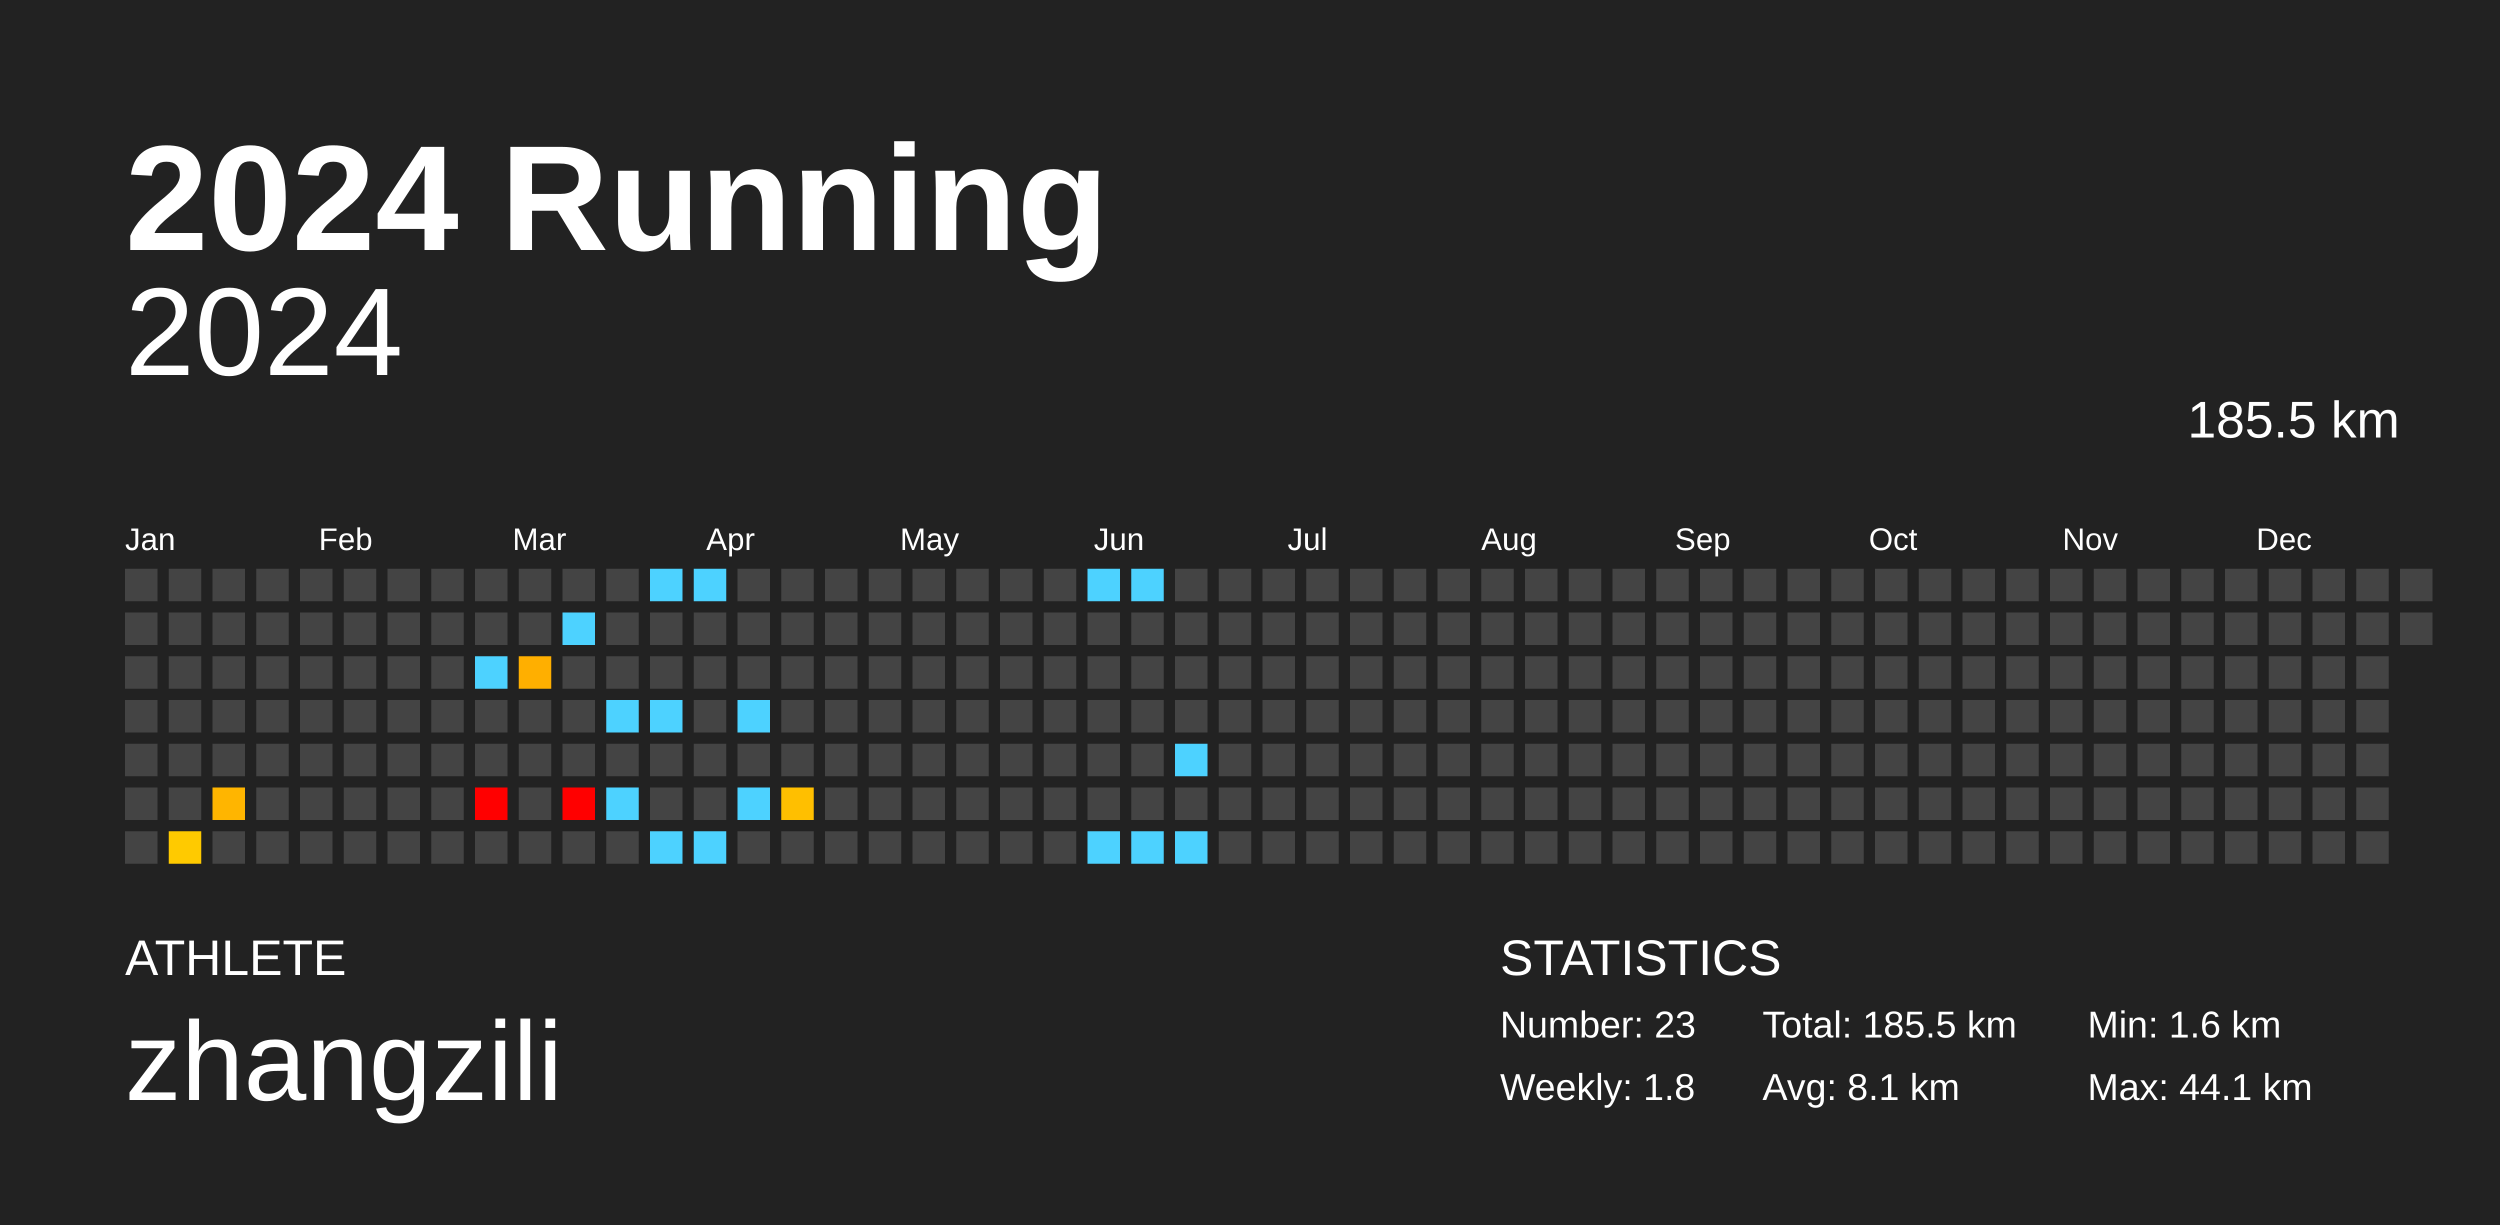
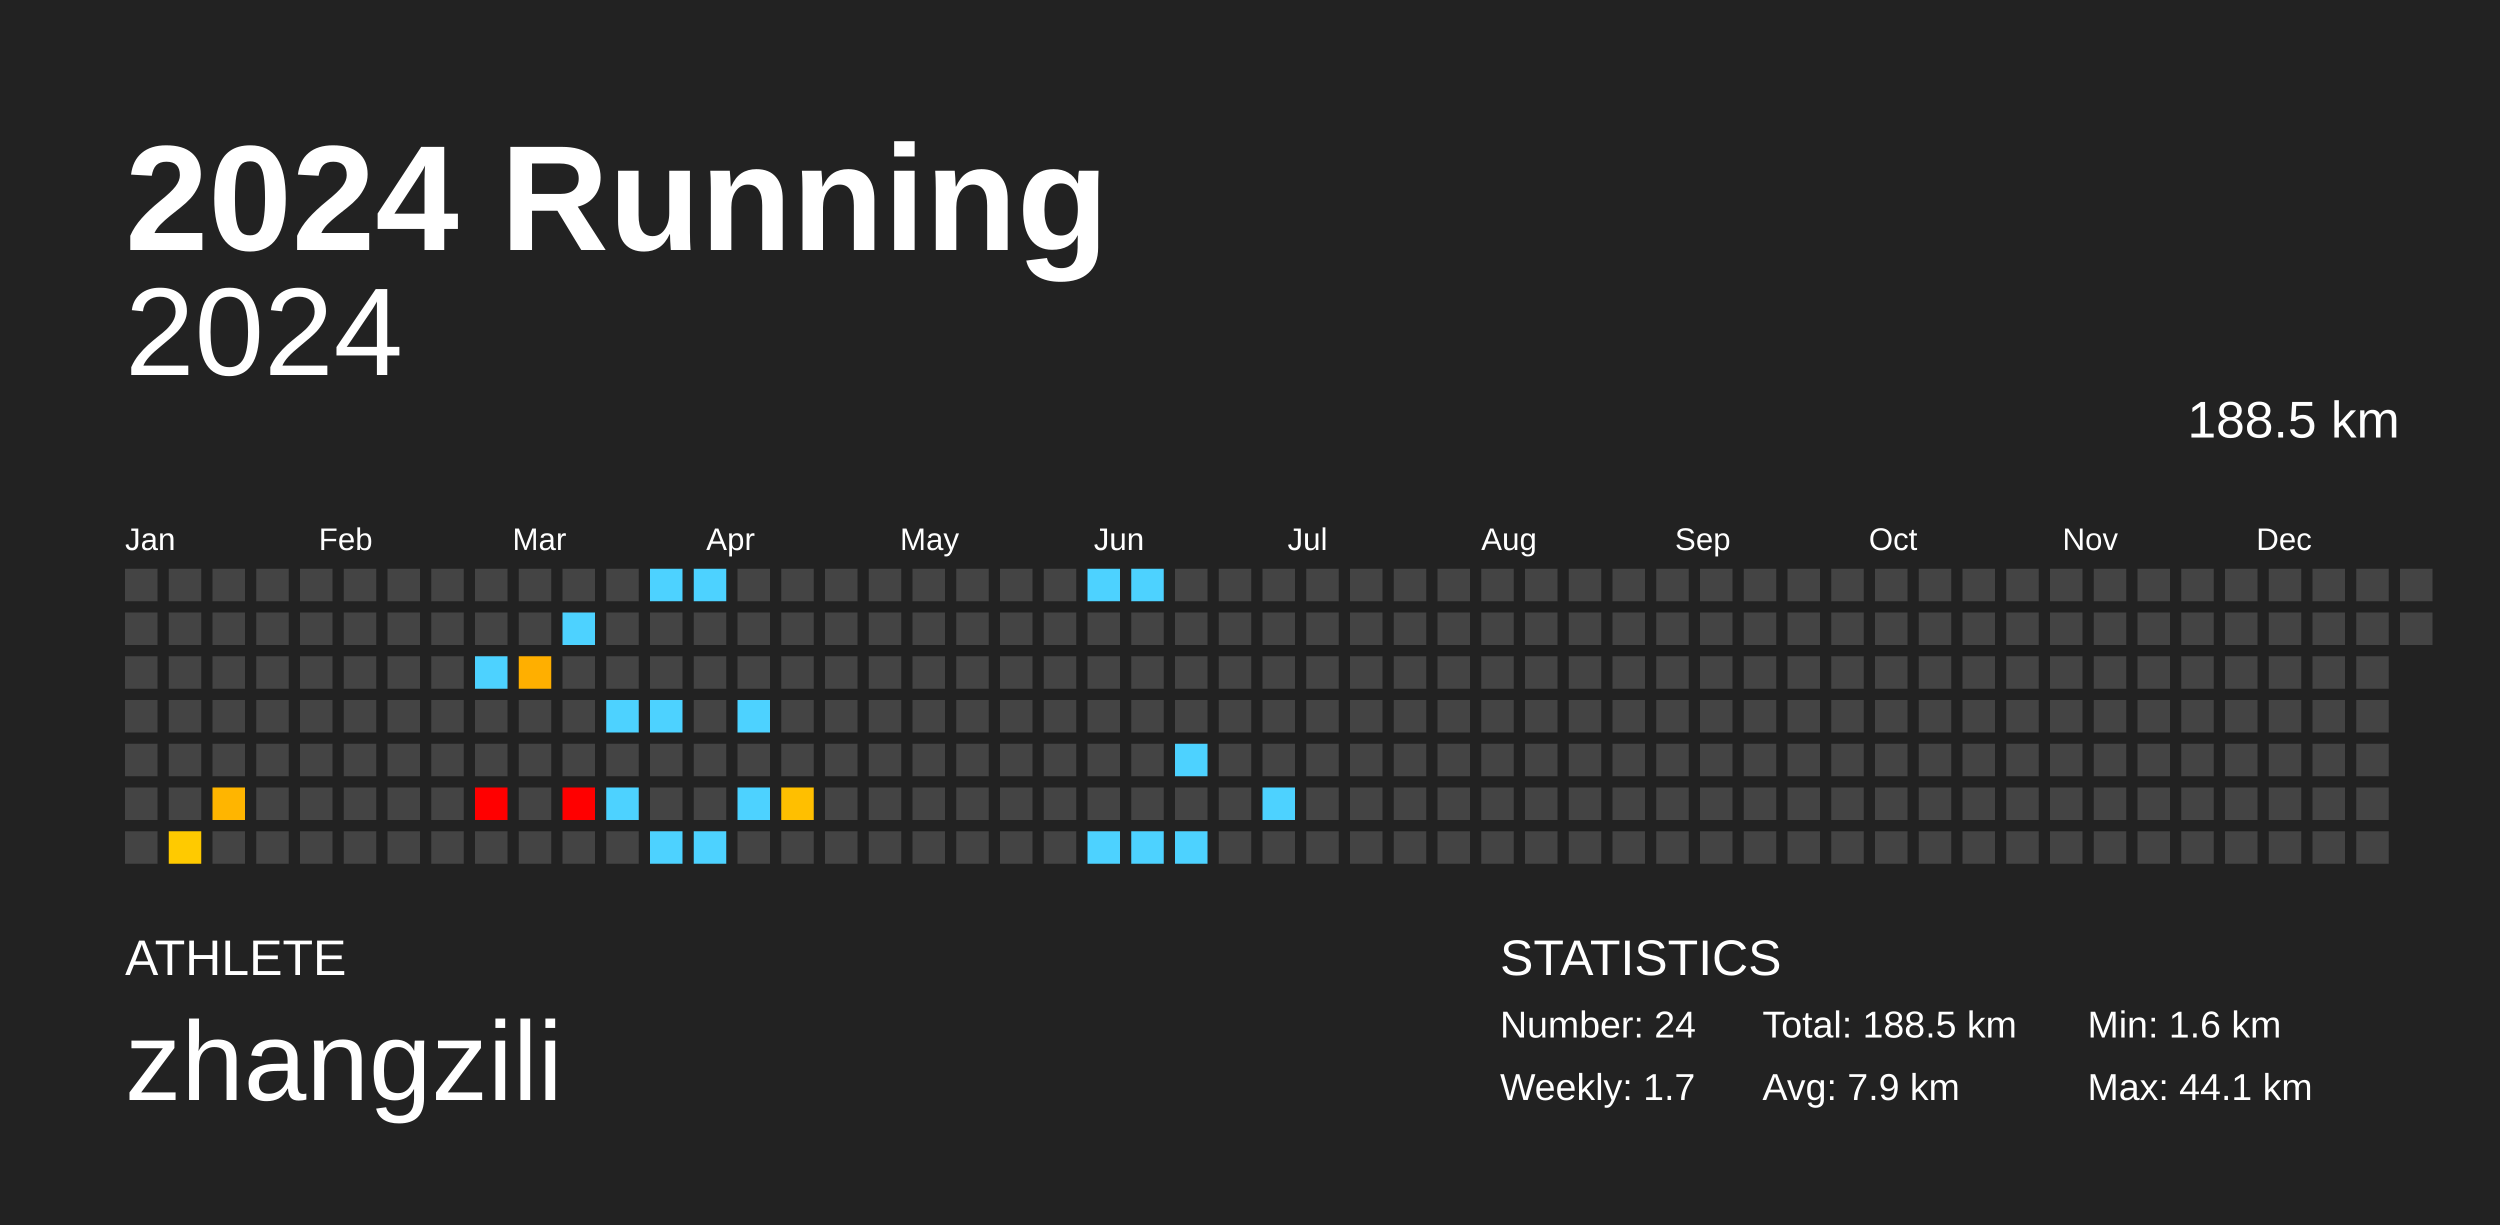
<svg xmlns="http://www.w3.org/2000/svg" baseProfile="full" height="98mm" version="1.1" viewBox="0,0,200,98" width="200mm">
  <defs />
  <rect fill="#222222" height="98" width="200" x="0" y="0" />
  <text fill="#FFFFFF" style="font-size:12px; font-family:Arial; font-weight:bold;" x="10" y="20">2024 Running</text>
  <text fill="#FFFFFF" style="font-size:4px; font-family:Arial" x="10" y="78">ATHLETE</text>
  <text fill="#FFFFFF" style="font-size:9px; font-family:Arial" x="10" y="88">zhangzili</text>
  <text fill="#FFFFFF" style="font-size:4px; font-family:Arial" x="120" y="78">STATISTICS</text>
-   <text fill="#FFFFFF" style="font-size:3px; font-family:Arial" x="120" y="83">Number: 23</text>
-   <text fill="#FFFFFF" style="font-size:3px; font-family:Arial" x="120" y="88">Weekly: 1.8</text>
-   <text fill="#FFFFFF" style="font-size:3px; font-family:Arial" x="141" y="83">Total: 185.5 km</text>
-   <text fill="#FFFFFF" style="font-size:3px; font-family:Arial" x="141" y="88">Avg: 8.1 km</text>
+   <text fill="#FFFFFF" style="font-size:3px; font-family:Arial" x="120" y="83">Number: 24</text>
+   <text fill="#FFFFFF" style="font-size:3px; font-family:Arial" x="120" y="88">Weekly: 1.7</text>
+   <text fill="#FFFFFF" style="font-size:3px; font-family:Arial" x="141" y="83">Total: 188.5 km</text>
+   <text fill="#FFFFFF" style="font-size:3px; font-family:Arial" x="141" y="88">Avg: 7.9 km</text>
  <text fill="#FFFFFF" style="font-size:3px; font-family:Arial" x="167" y="83">Min: 1.6 km</text>
  <text fill="#FFFFFF" style="font-size:3px; font-family:Arial" x="167" y="88">Max: 44.1 km</text>
  <text alignment-baseline="hanging" fill="#FFFFFF" style="font-size:10.0px; font-family:Arial;" x="10" y="30">2024</text>
-   <text alignment-baseline="hanging" fill="#FFFFFF" style="font-size:4.125px; font-family:Arial;" x="175" y="35">185.5 km</text>
+   <text alignment-baseline="hanging" fill="#FFFFFF" style="font-size:4.125px; font-family:Arial;" x="175" y="35">188.5 km</text>
  <text fill="#FFFFFF" style="font-size:2.5px; font-family:Arial" x="10.0" y="44">Jan</text>
  <text fill="#FFFFFF" style="font-size:2.5px; font-family:Arial" x="25.5" y="44">Feb</text>
  <text fill="#FFFFFF" style="font-size:2.5px; font-family:Arial" x="41.0" y="44">Mar</text>
  <text fill="#FFFFFF" style="font-size:2.5px; font-family:Arial" x="56.5" y="44">Apr</text>
  <text fill="#FFFFFF" style="font-size:2.5px; font-family:Arial" x="72.0" y="44">May</text>
  <text fill="#FFFFFF" style="font-size:2.5px; font-family:Arial" x="87.5" y="44">Jun</text>
  <text fill="#FFFFFF" style="font-size:2.5px; font-family:Arial" x="103.0" y="44">Jul</text>
  <text fill="#FFFFFF" style="font-size:2.5px; font-family:Arial" x="118.5" y="44">Aug</text>
  <text fill="#FFFFFF" style="font-size:2.5px; font-family:Arial" x="134.0" y="44">Sep</text>
  <text fill="#FFFFFF" style="font-size:2.5px; font-family:Arial" x="149.5" y="44">Oct</text>
  <text fill="#FFFFFF" style="font-size:2.5px; font-family:Arial" x="165.0" y="44">Nov</text>
  <text fill="#FFFFFF" style="font-size:2.5px; font-family:Arial" x="180.5" y="44">Dec</text>
  <rect fill="#444444" height="2.6" width="2.6" x="10.0" y="45.5" />
  <rect fill="#444444" height="2.6" width="2.6" x="10.0" y="49.0" />
  <rect fill="#444444" height="2.6" width="2.6" x="10.0" y="52.5" />
  <rect fill="#444444" height="2.6" width="2.6" x="10.0" y="56.0" />
  <rect fill="#444444" height="2.6" width="2.6" x="10.0" y="59.5" />
  <rect fill="#444444" height="2.6" width="2.6" x="10.0" y="63.0" />
  <rect fill="#444444" height="2.6" width="2.6" x="10.0" y="66.5" />
  <rect fill="#444444" height="2.6" width="2.6" x="13.5" y="45.5" />
  <rect fill="#444444" height="2.6" width="2.6" x="13.5" y="49.0" />
  <rect fill="#444444" height="2.6" width="2.6" x="13.5" y="52.5" />
  <rect fill="#444444" height="2.6" width="2.6" x="13.5" y="56.0" />
  <rect fill="#444444" height="2.6" width="2.6" x="13.5" y="59.5" />
  <rect fill="#444444" height="2.6" width="2.6" x="13.5" y="63.0" />
  <rect fill="#ffca00" height="2.6" width="2.6" x="13.5" y="66.5" />
  <rect fill="#444444" height="2.6" width="2.6" x="17.0" y="45.5" />
  <rect fill="#444444" height="2.6" width="2.6" x="17.0" y="49.0" />
  <rect fill="#444444" height="2.6" width="2.6" x="17.0" y="52.5" />
  <rect fill="#444444" height="2.6" width="2.6" x="17.0" y="56.0" />
  <rect fill="#444444" height="2.6" width="2.6" x="17.0" y="59.5" />
  <rect fill="#ffb500" height="2.6" width="2.6" x="17.0" y="63.0" />
  <rect fill="#444444" height="2.6" width="2.6" x="17.0" y="66.5" />
  <rect fill="#444444" height="2.6" width="2.6" x="20.5" y="45.5" />
  <rect fill="#444444" height="2.6" width="2.6" x="20.5" y="49.0" />
  <rect fill="#444444" height="2.6" width="2.6" x="20.5" y="52.5" />
  <rect fill="#444444" height="2.6" width="2.6" x="20.5" y="56.0" />
  <rect fill="#444444" height="2.6" width="2.6" x="20.5" y="59.5" />
  <rect fill="#444444" height="2.6" width="2.6" x="20.5" y="63.0" />
  <rect fill="#444444" height="2.6" width="2.6" x="20.5" y="66.5" />
  <rect fill="#444444" height="2.6" width="2.6" x="24.0" y="45.5" />
  <rect fill="#444444" height="2.6" width="2.6" x="24.0" y="49.0" />
  <rect fill="#444444" height="2.6" width="2.6" x="24.0" y="52.5" />
  <rect fill="#444444" height="2.6" width="2.6" x="24.0" y="56.0" />
  <rect fill="#444444" height="2.6" width="2.6" x="24.0" y="59.5" />
  <rect fill="#444444" height="2.6" width="2.6" x="24.0" y="63.0" />
  <rect fill="#444444" height="2.6" width="2.6" x="24.0" y="66.5" />
  <rect fill="#444444" height="2.6" width="2.6" x="27.5" y="45.5" />
  <rect fill="#444444" height="2.6" width="2.6" x="27.5" y="49.0" />
  <rect fill="#444444" height="2.6" width="2.6" x="27.5" y="52.5" />
  <rect fill="#444444" height="2.6" width="2.6" x="27.5" y="56.0" />
  <rect fill="#444444" height="2.6" width="2.6" x="27.5" y="59.5" />
  <rect fill="#444444" height="2.6" width="2.6" x="27.5" y="63.0" />
  <rect fill="#444444" height="2.6" width="2.6" x="27.5" y="66.5" />
  <rect fill="#444444" height="2.6" width="2.6" x="31.0" y="45.5" />
  <rect fill="#444444" height="2.6" width="2.6" x="31.0" y="49.0" />
  <rect fill="#444444" height="2.6" width="2.6" x="31.0" y="52.5" />
  <rect fill="#444444" height="2.6" width="2.6" x="31.0" y="56.0" />
  <rect fill="#444444" height="2.6" width="2.6" x="31.0" y="59.5" />
  <rect fill="#444444" height="2.6" width="2.6" x="31.0" y="63.0" />
  <rect fill="#444444" height="2.6" width="2.6" x="31.0" y="66.5" />
  <rect fill="#444444" height="2.6" width="2.6" x="34.5" y="45.5" />
  <rect fill="#444444" height="2.6" width="2.6" x="34.5" y="49.0" />
  <rect fill="#444444" height="2.6" width="2.6" x="34.5" y="52.5" />
  <rect fill="#444444" height="2.6" width="2.6" x="34.5" y="56.0" />
  <rect fill="#444444" height="2.6" width="2.6" x="34.5" y="59.5" />
  <rect fill="#444444" height="2.6" width="2.6" x="34.5" y="63.0" />
  <rect fill="#444444" height="2.6" width="2.6" x="34.5" y="66.5" />
  <rect fill="#444444" height="2.6" width="2.6" x="38.0" y="45.5" />
  <rect fill="#444444" height="2.6" width="2.6" x="38.0" y="49.0" />
  <rect fill="#4dd2ff" height="2.6" width="2.6" x="38.0" y="52.5" />
  <rect fill="#444444" height="2.6" width="2.6" x="38.0" y="56.0" />
  <rect fill="#444444" height="2.6" width="2.6" x="38.0" y="59.5" />
  <rect fill="red" height="2.6" width="2.6" x="38.0" y="63.0" />
  <rect fill="#444444" height="2.6" width="2.6" x="38.0" y="66.5" />
  <rect fill="#444444" height="2.6" width="2.6" x="41.5" y="45.5" />
  <rect fill="#444444" height="2.6" width="2.6" x="41.5" y="49.0" />
  <rect fill="#ffaf00" height="2.6" width="2.6" x="41.5" y="52.5" />
  <rect fill="#444444" height="2.6" width="2.6" x="41.5" y="56.0" />
  <rect fill="#444444" height="2.6" width="2.6" x="41.5" y="59.5" />
  <rect fill="#444444" height="2.6" width="2.6" x="41.5" y="63.0" />
  <rect fill="#444444" height="2.6" width="2.6" x="41.5" y="66.5" />
  <rect fill="#444444" height="2.6" width="2.6" x="45.0" y="45.5" />
  <rect fill="#4dd2ff" height="2.6" width="2.6" x="45.0" y="49.0" />
  <rect fill="#444444" height="2.6" width="2.6" x="45.0" y="52.5" />
  <rect fill="#444444" height="2.6" width="2.6" x="45.0" y="56.0" />
  <rect fill="#444444" height="2.6" width="2.6" x="45.0" y="59.5" />
  <rect fill="red" height="2.6" width="2.6" x="45.0" y="63.0" />
  <rect fill="#444444" height="2.6" width="2.6" x="45.0" y="66.5" />
  <rect fill="#444444" height="2.6" width="2.6" x="48.5" y="45.5" />
  <rect fill="#444444" height="2.6" width="2.6" x="48.5" y="49.0" />
  <rect fill="#444444" height="2.6" width="2.6" x="48.5" y="52.5" />
  <rect fill="#4dd2ff" height="2.6" width="2.6" x="48.5" y="56.0" />
  <rect fill="#444444" height="2.6" width="2.6" x="48.5" y="59.5" />
  <rect fill="#4dd2ff" height="2.6" width="2.6" x="48.5" y="63.0" />
  <rect fill="#444444" height="2.6" width="2.6" x="48.5" y="66.5" />
  <rect fill="#4dd2ff" height="2.6" width="2.6" x="52.0" y="45.5" />
  <rect fill="#444444" height="2.6" width="2.6" x="52.0" y="49.0" />
  <rect fill="#444444" height="2.6" width="2.6" x="52.0" y="52.5" />
  <rect fill="#4dd2ff" height="2.6" width="2.6" x="52.0" y="56.0" />
  <rect fill="#444444" height="2.6" width="2.6" x="52.0" y="59.5" />
  <rect fill="#444444" height="2.6" width="2.6" x="52.0" y="63.0" />
  <rect fill="#4dd2ff" height="2.6" width="2.6" x="52.0" y="66.5" />
  <rect fill="#4dd2ff" height="2.6" width="2.6" x="55.5" y="45.5" />
  <rect fill="#444444" height="2.6" width="2.6" x="55.5" y="49.0" />
  <rect fill="#444444" height="2.6" width="2.6" x="55.5" y="52.5" />
  <rect fill="#444444" height="2.6" width="2.6" x="55.5" y="56.0" />
  <rect fill="#444444" height="2.6" width="2.6" x="55.5" y="59.5" />
  <rect fill="#444444" height="2.6" width="2.6" x="55.5" y="63.0" />
  <rect fill="#4dd2ff" height="2.6" width="2.6" x="55.5" y="66.5" />
  <rect fill="#444444" height="2.6" width="2.6" x="59.0" y="45.5" />
  <rect fill="#444444" height="2.6" width="2.6" x="59.0" y="49.0" />
  <rect fill="#444444" height="2.6" width="2.6" x="59.0" y="52.5" />
  <rect fill="#4dd2ff" height="2.6" width="2.6" x="59.0" y="56.0" />
  <rect fill="#444444" height="2.6" width="2.6" x="59.0" y="59.5" />
  <rect fill="#4dd2ff" height="2.6" width="2.6" x="59.0" y="63.0" />
  <rect fill="#444444" height="2.6" width="2.6" x="59.0" y="66.5" />
  <rect fill="#444444" height="2.6" width="2.6" x="62.5" y="45.5" />
  <rect fill="#444444" height="2.6" width="2.6" x="62.5" y="49.0" />
  <rect fill="#444444" height="2.6" width="2.6" x="62.5" y="52.5" />
  <rect fill="#444444" height="2.6" width="2.6" x="62.5" y="56.0" />
  <rect fill="#444444" height="2.6" width="2.6" x="62.5" y="59.5" />
  <rect fill="#ffbf00" height="2.6" width="2.6" x="62.5" y="63.0" />
  <rect fill="#444444" height="2.6" width="2.6" x="62.5" y="66.5" />
  <rect fill="#444444" height="2.6" width="2.6" x="66.0" y="45.5" />
  <rect fill="#444444" height="2.6" width="2.6" x="66.0" y="49.0" />
  <rect fill="#444444" height="2.6" width="2.6" x="66.0" y="52.5" />
  <rect fill="#444444" height="2.6" width="2.6" x="66.0" y="56.0" />
  <rect fill="#444444" height="2.6" width="2.6" x="66.0" y="59.5" />
  <rect fill="#444444" height="2.6" width="2.6" x="66.0" y="63.0" />
  <rect fill="#444444" height="2.6" width="2.6" x="66.0" y="66.5" />
  <rect fill="#444444" height="2.6" width="2.6" x="69.5" y="45.5" />
  <rect fill="#444444" height="2.6" width="2.6" x="69.5" y="49.0" />
  <rect fill="#444444" height="2.6" width="2.6" x="69.5" y="52.5" />
  <rect fill="#444444" height="2.6" width="2.6" x="69.5" y="56.0" />
  <rect fill="#444444" height="2.6" width="2.6" x="69.5" y="59.5" />
  <rect fill="#444444" height="2.6" width="2.6" x="69.5" y="63.0" />
  <rect fill="#444444" height="2.6" width="2.6" x="69.5" y="66.5" />
  <rect fill="#444444" height="2.6" width="2.6" x="73.0" y="45.5" />
  <rect fill="#444444" height="2.6" width="2.6" x="73.0" y="49.0" />
  <rect fill="#444444" height="2.6" width="2.6" x="73.0" y="52.5" />
  <rect fill="#444444" height="2.6" width="2.6" x="73.0" y="56.0" />
  <rect fill="#444444" height="2.6" width="2.6" x="73.0" y="59.5" />
  <rect fill="#444444" height="2.6" width="2.6" x="73.0" y="63.0" />
  <rect fill="#444444" height="2.6" width="2.6" x="73.0" y="66.5" />
  <rect fill="#444444" height="2.6" width="2.6" x="76.5" y="45.5" />
  <rect fill="#444444" height="2.6" width="2.6" x="76.5" y="49.0" />
  <rect fill="#444444" height="2.6" width="2.6" x="76.5" y="52.5" />
  <rect fill="#444444" height="2.6" width="2.6" x="76.5" y="56.0" />
  <rect fill="#444444" height="2.6" width="2.6" x="76.5" y="59.5" />
  <rect fill="#444444" height="2.6" width="2.6" x="76.5" y="63.0" />
  <rect fill="#444444" height="2.6" width="2.6" x="76.5" y="66.5" />
  <rect fill="#444444" height="2.6" width="2.6" x="80.0" y="45.5" />
  <rect fill="#444444" height="2.6" width="2.6" x="80.0" y="49.0" />
  <rect fill="#444444" height="2.6" width="2.6" x="80.0" y="52.5" />
  <rect fill="#444444" height="2.6" width="2.6" x="80.0" y="56.0" />
  <rect fill="#444444" height="2.6" width="2.6" x="80.0" y="59.5" />
  <rect fill="#444444" height="2.6" width="2.6" x="80.0" y="63.0" />
  <rect fill="#444444" height="2.6" width="2.6" x="80.0" y="66.5" />
  <rect fill="#444444" height="2.6" width="2.6" x="83.5" y="45.5" />
  <rect fill="#444444" height="2.6" width="2.6" x="83.5" y="49.0" />
  <rect fill="#444444" height="2.6" width="2.6" x="83.5" y="52.5" />
  <rect fill="#444444" height="2.6" width="2.6" x="83.5" y="56.0" />
  <rect fill="#444444" height="2.6" width="2.6" x="83.5" y="59.5" />
  <rect fill="#444444" height="2.6" width="2.6" x="83.5" y="63.0" />
  <rect fill="#444444" height="2.6" width="2.6" x="83.5" y="66.5" />
  <rect fill="#4dd2ff" height="2.6" width="2.6" x="87.0" y="45.5" />
  <rect fill="#444444" height="2.6" width="2.6" x="87.0" y="49.0" />
  <rect fill="#444444" height="2.6" width="2.6" x="87.0" y="52.5" />
  <rect fill="#444444" height="2.6" width="2.6" x="87.0" y="56.0" />
  <rect fill="#444444" height="2.6" width="2.6" x="87.0" y="59.5" />
  <rect fill="#444444" height="2.6" width="2.6" x="87.0" y="63.0" />
  <rect fill="#4dd2ff" height="2.6" width="2.6" x="87.0" y="66.5" />
  <rect fill="#4dd2ff" height="2.6" width="2.6" x="90.5" y="45.5" />
  <rect fill="#444444" height="2.6" width="2.6" x="90.5" y="49.0" />
  <rect fill="#444444" height="2.6" width="2.6" x="90.5" y="52.5" />
  <rect fill="#444444" height="2.6" width="2.6" x="90.5" y="56.0" />
  <rect fill="#444444" height="2.6" width="2.6" x="90.5" y="59.5" />
  <rect fill="#444444" height="2.6" width="2.6" x="90.5" y="63.0" />
  <rect fill="#4dd2ff" height="2.6" width="2.6" x="90.5" y="66.5" />
  <rect fill="#444444" height="2.6" width="2.6" x="94.0" y="45.5" />
  <rect fill="#444444" height="2.6" width="2.6" x="94.0" y="49.0" />
  <rect fill="#444444" height="2.6" width="2.6" x="94.0" y="52.5" />
  <rect fill="#444444" height="2.6" width="2.6" x="94.0" y="56.0" />
  <rect fill="#4dd2ff" height="2.6" width="2.6" x="94.0" y="59.5" />
  <rect fill="#444444" height="2.6" width="2.6" x="94.0" y="63.0" />
  <rect fill="#4dd2ff" height="2.6" width="2.6" x="94.0" y="66.5" />
  <rect fill="#444444" height="2.6" width="2.6" x="97.5" y="45.5" />
  <rect fill="#444444" height="2.6" width="2.6" x="97.5" y="49.0" />
  <rect fill="#444444" height="2.6" width="2.6" x="97.5" y="52.5" />
  <rect fill="#444444" height="2.6" width="2.6" x="97.5" y="56.0" />
  <rect fill="#444444" height="2.6" width="2.6" x="97.5" y="59.5" />
  <rect fill="#444444" height="2.6" width="2.6" x="97.5" y="63.0" />
  <rect fill="#444444" height="2.6" width="2.6" x="97.5" y="66.5" />
  <rect fill="#444444" height="2.6" width="2.6" x="101.0" y="45.5" />
  <rect fill="#444444" height="2.6" width="2.6" x="101.0" y="49.0" />
  <rect fill="#444444" height="2.6" width="2.6" x="101.0" y="52.5" />
  <rect fill="#444444" height="2.6" width="2.6" x="101.0" y="56.0" />
  <rect fill="#444444" height="2.6" width="2.6" x="101.0" y="59.5" />
-   <rect fill="#444444" height="2.6" width="2.6" x="101.0" y="63.0" />
+   <rect fill="#4dd2ff" height="2.6" width="2.6" x="101.0" y="63.0" />
  <rect fill="#444444" height="2.6" width="2.6" x="101.0" y="66.5" />
  <rect fill="#444444" height="2.6" width="2.6" x="104.5" y="45.5" />
  <rect fill="#444444" height="2.6" width="2.6" x="104.5" y="49.0" />
  <rect fill="#444444" height="2.6" width="2.6" x="104.5" y="52.5" />
  <rect fill="#444444" height="2.6" width="2.6" x="104.5" y="56.0" />
  <rect fill="#444444" height="2.6" width="2.6" x="104.5" y="59.5" />
  <rect fill="#444444" height="2.6" width="2.6" x="104.5" y="63.0" />
  <rect fill="#444444" height="2.6" width="2.6" x="104.5" y="66.5" />
  <rect fill="#444444" height="2.6" width="2.6" x="108.0" y="45.5" />
  <rect fill="#444444" height="2.6" width="2.6" x="108.0" y="49.0" />
  <rect fill="#444444" height="2.6" width="2.6" x="108.0" y="52.5" />
  <rect fill="#444444" height="2.6" width="2.6" x="108.0" y="56.0" />
  <rect fill="#444444" height="2.6" width="2.6" x="108.0" y="59.5" />
  <rect fill="#444444" height="2.6" width="2.6" x="108.0" y="63.0" />
  <rect fill="#444444" height="2.6" width="2.6" x="108.0" y="66.5" />
  <rect fill="#444444" height="2.6" width="2.6" x="111.5" y="45.5" />
  <rect fill="#444444" height="2.6" width="2.6" x="111.5" y="49.0" />
  <rect fill="#444444" height="2.6" width="2.6" x="111.5" y="52.5" />
  <rect fill="#444444" height="2.6" width="2.6" x="111.5" y="56.0" />
  <rect fill="#444444" height="2.6" width="2.6" x="111.5" y="59.5" />
  <rect fill="#444444" height="2.6" width="2.6" x="111.5" y="63.0" />
  <rect fill="#444444" height="2.6" width="2.6" x="111.5" y="66.5" />
  <rect fill="#444444" height="2.6" width="2.6" x="115.0" y="45.5" />
  <rect fill="#444444" height="2.6" width="2.6" x="115.0" y="49.0" />
  <rect fill="#444444" height="2.6" width="2.6" x="115.0" y="52.5" />
  <rect fill="#444444" height="2.6" width="2.6" x="115.0" y="56.0" />
  <rect fill="#444444" height="2.6" width="2.6" x="115.0" y="59.5" />
  <rect fill="#444444" height="2.6" width="2.6" x="115.0" y="63.0" />
  <rect fill="#444444" height="2.6" width="2.6" x="115.0" y="66.5" />
  <rect fill="#444444" height="2.6" width="2.6" x="118.5" y="45.5" />
  <rect fill="#444444" height="2.6" width="2.6" x="118.5" y="49.0" />
  <rect fill="#444444" height="2.6" width="2.6" x="118.5" y="52.5" />
  <rect fill="#444444" height="2.6" width="2.6" x="118.5" y="56.0" />
  <rect fill="#444444" height="2.6" width="2.6" x="118.5" y="59.5" />
  <rect fill="#444444" height="2.6" width="2.6" x="118.5" y="63.0" />
  <rect fill="#444444" height="2.6" width="2.6" x="118.5" y="66.5" />
  <rect fill="#444444" height="2.6" width="2.6" x="122.0" y="45.5" />
  <rect fill="#444444" height="2.6" width="2.6" x="122.0" y="49.0" />
  <rect fill="#444444" height="2.6" width="2.6" x="122.0" y="52.5" />
  <rect fill="#444444" height="2.6" width="2.6" x="122.0" y="56.0" />
  <rect fill="#444444" height="2.6" width="2.6" x="122.0" y="59.5" />
  <rect fill="#444444" height="2.6" width="2.6" x="122.0" y="63.0" />
  <rect fill="#444444" height="2.6" width="2.6" x="122.0" y="66.5" />
  <rect fill="#444444" height="2.6" width="2.6" x="125.5" y="45.5" />
  <rect fill="#444444" height="2.6" width="2.6" x="125.5" y="49.0" />
  <rect fill="#444444" height="2.6" width="2.6" x="125.5" y="52.5" />
  <rect fill="#444444" height="2.6" width="2.6" x="125.5" y="56.0" />
  <rect fill="#444444" height="2.6" width="2.6" x="125.5" y="59.5" />
  <rect fill="#444444" height="2.6" width="2.6" x="125.5" y="63.0" />
  <rect fill="#444444" height="2.6" width="2.6" x="125.5" y="66.5" />
  <rect fill="#444444" height="2.6" width="2.6" x="129.0" y="45.5" />
  <rect fill="#444444" height="2.6" width="2.6" x="129.0" y="49.0" />
  <rect fill="#444444" height="2.6" width="2.6" x="129.0" y="52.5" />
  <rect fill="#444444" height="2.6" width="2.6" x="129.0" y="56.0" />
  <rect fill="#444444" height="2.6" width="2.6" x="129.0" y="59.5" />
  <rect fill="#444444" height="2.6" width="2.6" x="129.0" y="63.0" />
  <rect fill="#444444" height="2.6" width="2.6" x="129.0" y="66.5" />
  <rect fill="#444444" height="2.6" width="2.6" x="132.5" y="45.5" />
  <rect fill="#444444" height="2.6" width="2.6" x="132.5" y="49.0" />
  <rect fill="#444444" height="2.6" width="2.6" x="132.5" y="52.5" />
  <rect fill="#444444" height="2.6" width="2.6" x="132.5" y="56.0" />
  <rect fill="#444444" height="2.6" width="2.6" x="132.5" y="59.5" />
  <rect fill="#444444" height="2.6" width="2.6" x="132.5" y="63.0" />
  <rect fill="#444444" height="2.6" width="2.6" x="132.5" y="66.5" />
  <rect fill="#444444" height="2.6" width="2.6" x="136.0" y="45.5" />
  <rect fill="#444444" height="2.6" width="2.6" x="136.0" y="49.0" />
  <rect fill="#444444" height="2.6" width="2.6" x="136.0" y="52.5" />
  <rect fill="#444444" height="2.6" width="2.6" x="136.0" y="56.0" />
  <rect fill="#444444" height="2.6" width="2.6" x="136.0" y="59.5" />
  <rect fill="#444444" height="2.6" width="2.6" x="136.0" y="63.0" />
  <rect fill="#444444" height="2.6" width="2.6" x="136.0" y="66.5" />
  <rect fill="#444444" height="2.6" width="2.6" x="139.5" y="45.5" />
  <rect fill="#444444" height="2.6" width="2.6" x="139.5" y="49.0" />
  <rect fill="#444444" height="2.6" width="2.6" x="139.5" y="52.5" />
  <rect fill="#444444" height="2.6" width="2.6" x="139.5" y="56.0" />
  <rect fill="#444444" height="2.6" width="2.6" x="139.5" y="59.5" />
  <rect fill="#444444" height="2.6" width="2.6" x="139.5" y="63.0" />
  <rect fill="#444444" height="2.6" width="2.6" x="139.5" y="66.5" />
  <rect fill="#444444" height="2.6" width="2.6" x="143.0" y="45.5" />
  <rect fill="#444444" height="2.6" width="2.6" x="143.0" y="49.0" />
  <rect fill="#444444" height="2.6" width="2.6" x="143.0" y="52.5" />
  <rect fill="#444444" height="2.6" width="2.6" x="143.0" y="56.0" />
  <rect fill="#444444" height="2.6" width="2.6" x="143.0" y="59.5" />
  <rect fill="#444444" height="2.6" width="2.6" x="143.0" y="63.0" />
  <rect fill="#444444" height="2.6" width="2.6" x="143.0" y="66.5" />
  <rect fill="#444444" height="2.6" width="2.6" x="146.5" y="45.5" />
  <rect fill="#444444" height="2.6" width="2.6" x="146.5" y="49.0" />
  <rect fill="#444444" height="2.6" width="2.6" x="146.5" y="52.5" />
  <rect fill="#444444" height="2.6" width="2.6" x="146.5" y="56.0" />
  <rect fill="#444444" height="2.6" width="2.6" x="146.5" y="59.5" />
  <rect fill="#444444" height="2.6" width="2.6" x="146.5" y="63.0" />
  <rect fill="#444444" height="2.6" width="2.6" x="146.5" y="66.5" />
  <rect fill="#444444" height="2.6" width="2.6" x="150.0" y="45.5" />
  <rect fill="#444444" height="2.6" width="2.6" x="150.0" y="49.0" />
  <rect fill="#444444" height="2.6" width="2.6" x="150.0" y="52.5" />
  <rect fill="#444444" height="2.6" width="2.6" x="150.0" y="56.0" />
  <rect fill="#444444" height="2.6" width="2.6" x="150.0" y="59.5" />
  <rect fill="#444444" height="2.6" width="2.6" x="150.0" y="63.0" />
  <rect fill="#444444" height="2.6" width="2.6" x="150.0" y="66.5" />
  <rect fill="#444444" height="2.6" width="2.6" x="153.5" y="45.5" />
  <rect fill="#444444" height="2.6" width="2.6" x="153.5" y="49.0" />
  <rect fill="#444444" height="2.6" width="2.6" x="153.5" y="52.5" />
  <rect fill="#444444" height="2.6" width="2.6" x="153.5" y="56.0" />
  <rect fill="#444444" height="2.6" width="2.6" x="153.5" y="59.5" />
  <rect fill="#444444" height="2.6" width="2.6" x="153.5" y="63.0" />
  <rect fill="#444444" height="2.6" width="2.6" x="153.5" y="66.5" />
  <rect fill="#444444" height="2.6" width="2.6" x="157.0" y="45.5" />
  <rect fill="#444444" height="2.6" width="2.6" x="157.0" y="49.0" />
  <rect fill="#444444" height="2.6" width="2.6" x="157.0" y="52.5" />
  <rect fill="#444444" height="2.6" width="2.6" x="157.0" y="56.0" />
  <rect fill="#444444" height="2.6" width="2.6" x="157.0" y="59.5" />
  <rect fill="#444444" height="2.6" width="2.6" x="157.0" y="63.0" />
  <rect fill="#444444" height="2.6" width="2.6" x="157.0" y="66.5" />
  <rect fill="#444444" height="2.6" width="2.6" x="160.5" y="45.5" />
  <rect fill="#444444" height="2.6" width="2.6" x="160.5" y="49.0" />
  <rect fill="#444444" height="2.6" width="2.6" x="160.5" y="52.5" />
  <rect fill="#444444" height="2.6" width="2.6" x="160.5" y="56.0" />
  <rect fill="#444444" height="2.6" width="2.6" x="160.5" y="59.5" />
  <rect fill="#444444" height="2.6" width="2.6" x="160.5" y="63.0" />
  <rect fill="#444444" height="2.6" width="2.6" x="160.5" y="66.5" />
  <rect fill="#444444" height="2.6" width="2.6" x="164.0" y="45.5" />
  <rect fill="#444444" height="2.6" width="2.6" x="164.0" y="49.0" />
  <rect fill="#444444" height="2.6" width="2.6" x="164.0" y="52.5" />
  <rect fill="#444444" height="2.6" width="2.6" x="164.0" y="56.0" />
  <rect fill="#444444" height="2.6" width="2.6" x="164.0" y="59.5" />
  <rect fill="#444444" height="2.6" width="2.6" x="164.0" y="63.0" />
  <rect fill="#444444" height="2.6" width="2.6" x="164.0" y="66.5" />
  <rect fill="#444444" height="2.6" width="2.6" x="167.5" y="45.5" />
  <rect fill="#444444" height="2.6" width="2.6" x="167.5" y="49.0" />
  <rect fill="#444444" height="2.6" width="2.6" x="167.5" y="52.5" />
  <rect fill="#444444" height="2.6" width="2.6" x="167.5" y="56.0" />
  <rect fill="#444444" height="2.6" width="2.6" x="167.5" y="59.5" />
  <rect fill="#444444" height="2.6" width="2.6" x="167.5" y="63.0" />
  <rect fill="#444444" height="2.6" width="2.6" x="167.5" y="66.5" />
  <rect fill="#444444" height="2.6" width="2.6" x="171.0" y="45.5" />
  <rect fill="#444444" height="2.6" width="2.6" x="171.0" y="49.0" />
  <rect fill="#444444" height="2.6" width="2.6" x="171.0" y="52.5" />
  <rect fill="#444444" height="2.6" width="2.6" x="171.0" y="56.0" />
  <rect fill="#444444" height="2.6" width="2.6" x="171.0" y="59.5" />
  <rect fill="#444444" height="2.6" width="2.6" x="171.0" y="63.0" />
  <rect fill="#444444" height="2.6" width="2.6" x="171.0" y="66.5" />
  <rect fill="#444444" height="2.6" width="2.6" x="174.5" y="45.5" />
  <rect fill="#444444" height="2.6" width="2.6" x="174.5" y="49.0" />
  <rect fill="#444444" height="2.6" width="2.6" x="174.5" y="52.5" />
  <rect fill="#444444" height="2.6" width="2.6" x="174.5" y="56.0" />
  <rect fill="#444444" height="2.6" width="2.6" x="174.5" y="59.5" />
  <rect fill="#444444" height="2.6" width="2.6" x="174.5" y="63.0" />
  <rect fill="#444444" height="2.6" width="2.6" x="174.5" y="66.5" />
  <rect fill="#444444" height="2.6" width="2.6" x="178.0" y="45.5" />
  <rect fill="#444444" height="2.6" width="2.6" x="178.0" y="49.0" />
  <rect fill="#444444" height="2.6" width="2.6" x="178.0" y="52.5" />
  <rect fill="#444444" height="2.6" width="2.6" x="178.0" y="56.0" />
  <rect fill="#444444" height="2.6" width="2.6" x="178.0" y="59.5" />
  <rect fill="#444444" height="2.6" width="2.6" x="178.0" y="63.0" />
  <rect fill="#444444" height="2.6" width="2.6" x="178.0" y="66.5" />
  <rect fill="#444444" height="2.6" width="2.6" x="181.5" y="45.5" />
  <rect fill="#444444" height="2.6" width="2.6" x="181.5" y="49.0" />
  <rect fill="#444444" height="2.6" width="2.6" x="181.5" y="52.5" />
  <rect fill="#444444" height="2.6" width="2.6" x="181.5" y="56.0" />
  <rect fill="#444444" height="2.6" width="2.6" x="181.5" y="59.5" />
  <rect fill="#444444" height="2.6" width="2.6" x="181.5" y="63.0" />
  <rect fill="#444444" height="2.6" width="2.6" x="181.5" y="66.5" />
  <rect fill="#444444" height="2.6" width="2.6" x="185.0" y="45.5" />
  <rect fill="#444444" height="2.6" width="2.6" x="185.0" y="49.0" />
  <rect fill="#444444" height="2.6" width="2.6" x="185.0" y="52.5" />
  <rect fill="#444444" height="2.6" width="2.6" x="185.0" y="56.0" />
  <rect fill="#444444" height="2.6" width="2.6" x="185.0" y="59.5" />
  <rect fill="#444444" height="2.6" width="2.6" x="185.0" y="63.0" />
  <rect fill="#444444" height="2.6" width="2.6" x="185.0" y="66.5" />
  <rect fill="#444444" height="2.6" width="2.6" x="188.5" y="45.5" />
  <rect fill="#444444" height="2.6" width="2.6" x="188.5" y="49.0" />
  <rect fill="#444444" height="2.6" width="2.6" x="188.5" y="52.5" />
  <rect fill="#444444" height="2.6" width="2.6" x="188.5" y="56.0" />
  <rect fill="#444444" height="2.6" width="2.6" x="188.5" y="59.5" />
  <rect fill="#444444" height="2.6" width="2.6" x="188.5" y="63.0" />
  <rect fill="#444444" height="2.6" width="2.6" x="188.5" y="66.5" />
  <rect fill="#444444" height="2.6" width="2.6" x="192.0" y="45.5" />
  <rect fill="#444444" height="2.6" width="2.6" x="192.0" y="49.0" />
</svg>
